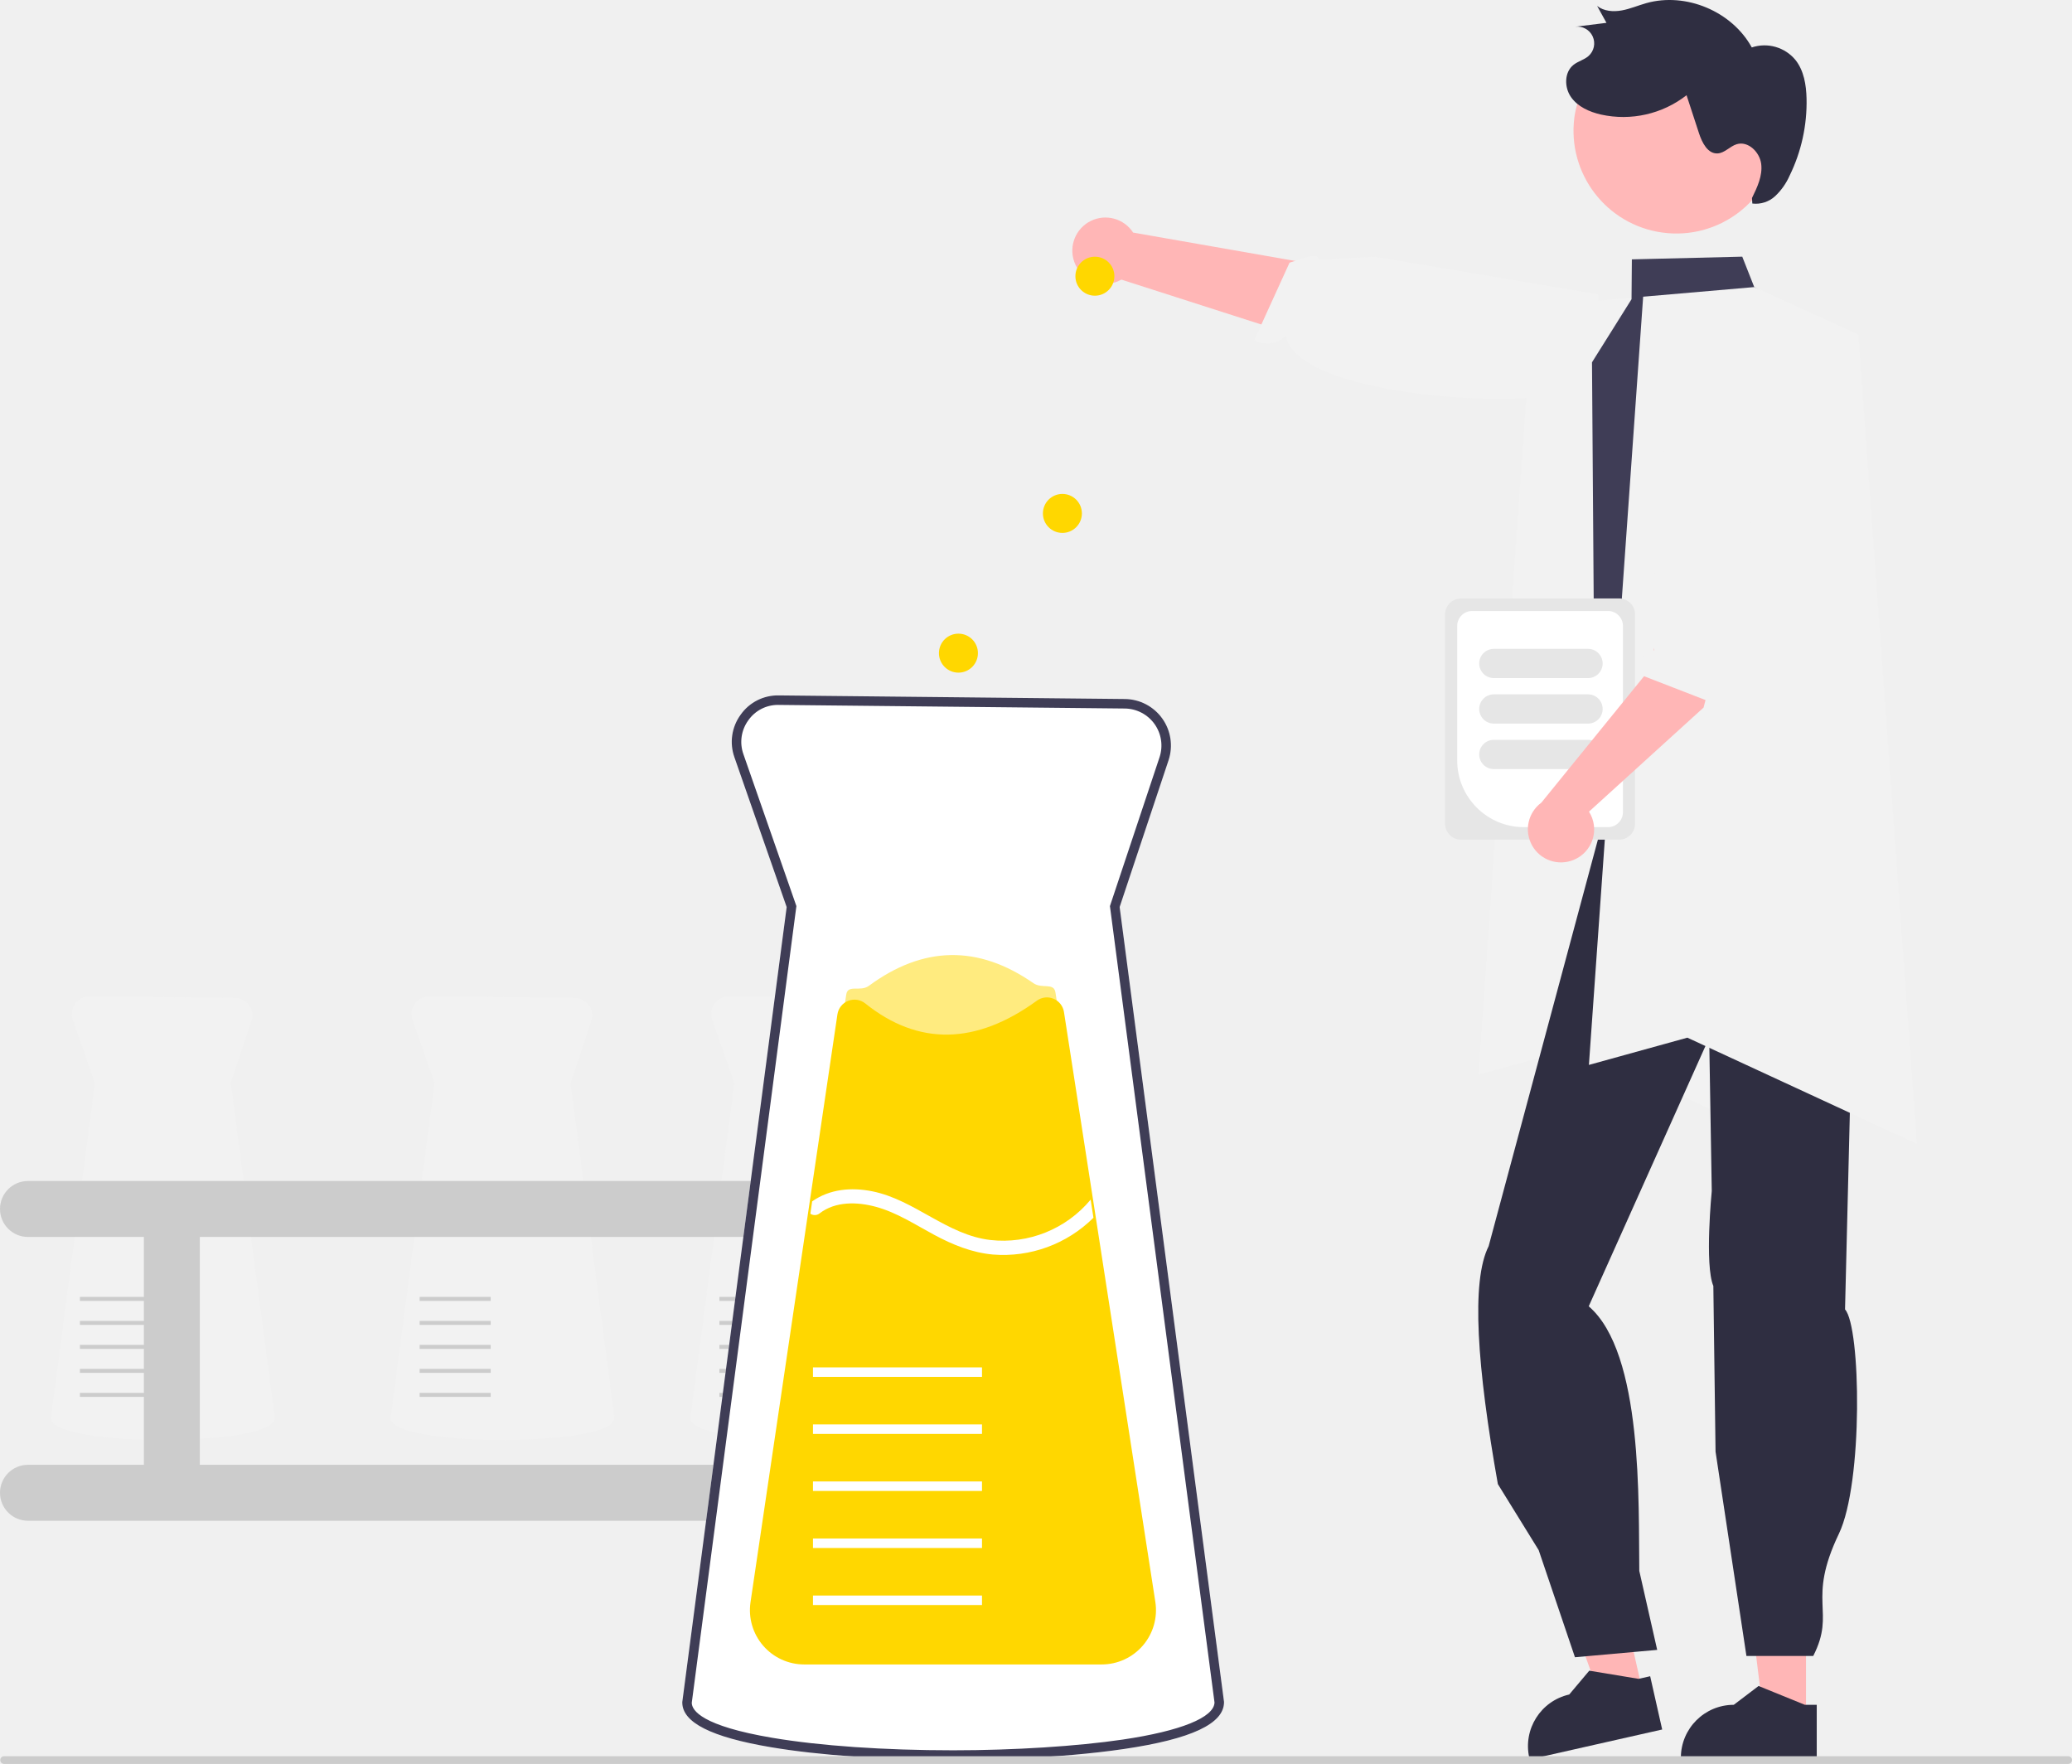
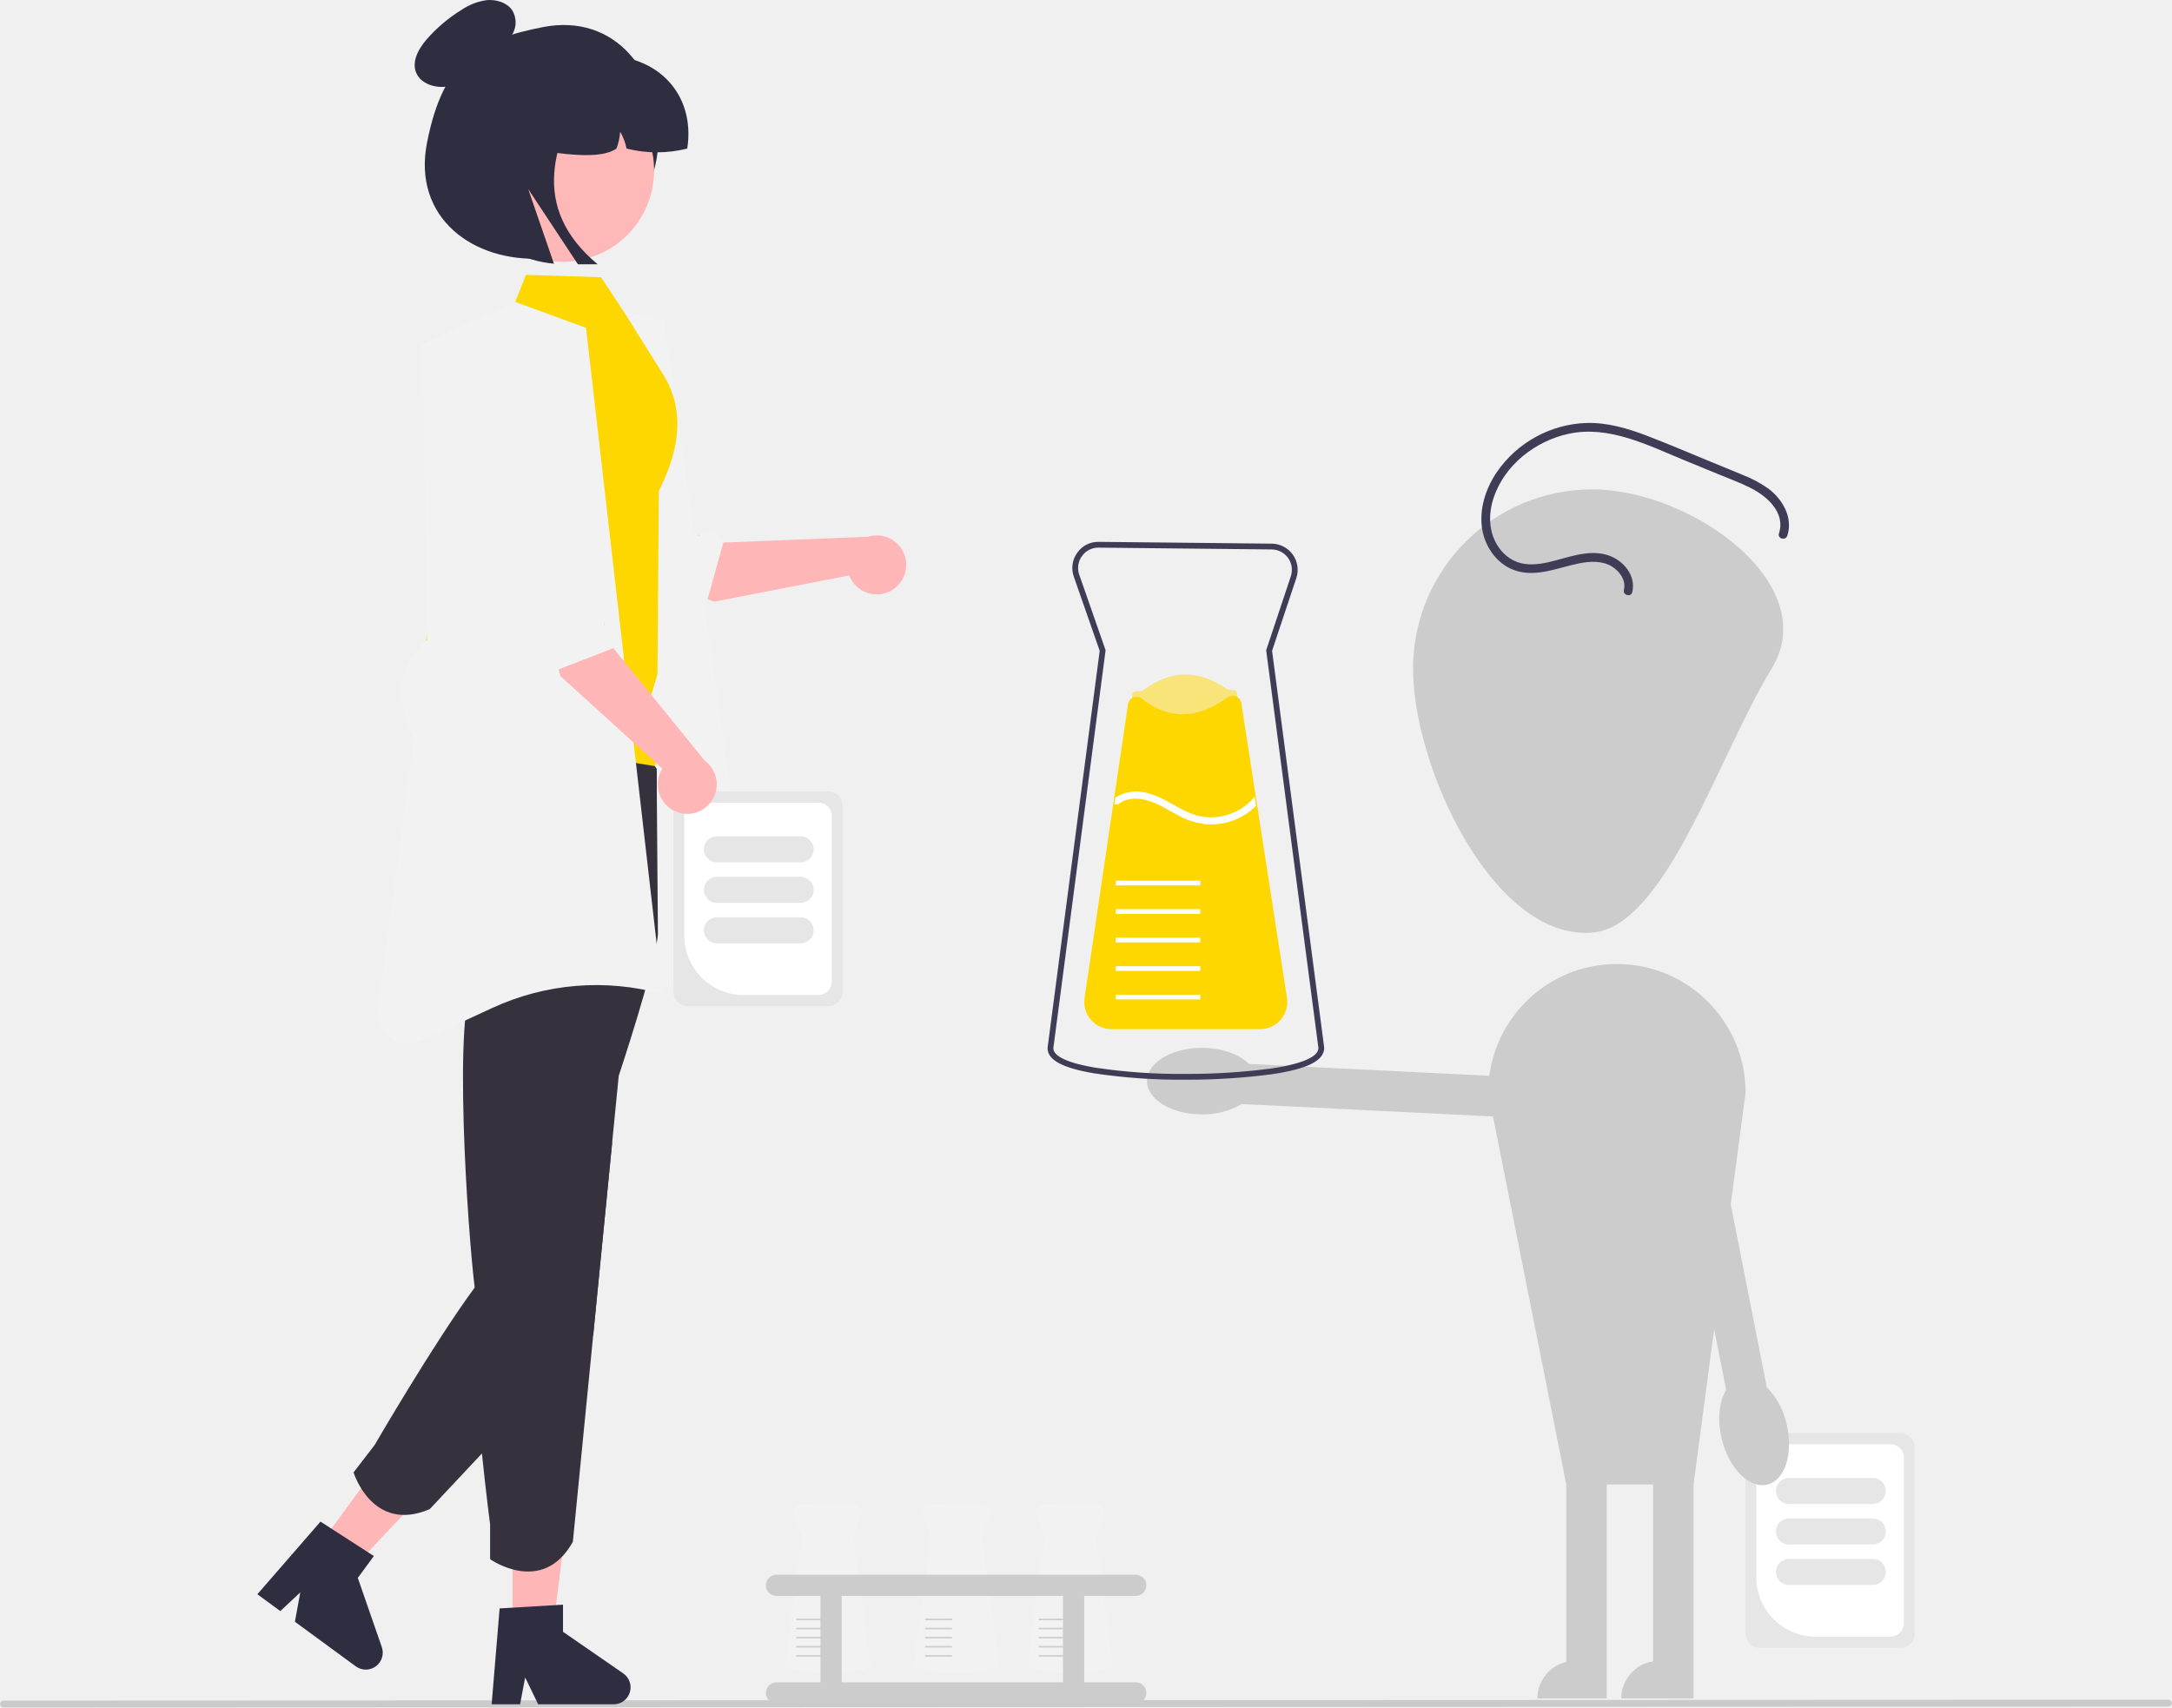
- <svg xmlns="http://www.w3.org/2000/svg" data-name="Layer 1" width="637.748" height="542.828" viewBox="0 0 637.748 542.828">
-   <path d="M611.767,259.126A10.132,10.132,0,0,0,626.293,264.637l87.876,28.188,29.084-22.818L629.904,250.16a10.187,10.187,0,0,0-18.138,8.966Z" transform="translate(-281.1258 -178.5859)" fill="#ffb6b6" />
-   <path d="M774.531,296.795s-.796-1.953-11.311,2.296c-13.052,5.274-82.537,1.748-86.388-17.198a7.96,7.96,0,0,1-9.661,1.375l10.862-23.842c5.654-1.807,8.727-3.145,9.092-.842l17-1L772.976,269.175l1.903,23.766Z" transform="translate(-281.1258 -178.5859)" fill="#f2f2f2" />
-   <polygon points="471.753 94.306 505.945 91.346 538 105.999 556 354.999 485.362 322.331 455.055 330.716 471.753 94.306" fill="#f2f2f2" />
-   <polygon points="555.874 528.874 542.905 528.873 536.735 478.848 555.876 478.849 555.874 528.874" fill="#ffb6b6" />
-   <path d="M840.307,720.031l-41.819-.002v-.529a16.278,16.278,0,0,1,16.277-16.277h.001l7.639-5.795,14.252,5.796,3.651 0Z" transform="translate(-281.1258 -178.5859)" fill="#2f2e41" />
-   <polygon points="505.615 520.701 492.964 523.557 475.926 476.12 494.598 471.904 505.615 520.701" fill="#ffb6b6" />
-   <path d="M792.736,710.821l-40.792,9.21-.117-.516A16.278,16.278,0,0,1,764.12,700.053l.001-0,6.175-7.335,15.179,2.514,3.561-.804Z" transform="translate(-281.1258 -178.5859)" fill="#2f2e41" />
-   <path d="M853.426,401.633c6.081,18.339,5.438,38.246-1.462,59.612l-2.949,120.293c4.876,5.366,5.621,53.38-1.889,69.047-10.03,20.921-.806,23.718-7.896,37.598H818.665l-9.505-62.881-.677-50.969c-2.731-6.467-.489-29.225-.489-29.225L807.205,497.917,770.126,580.585c16.799,14.379,15.287,60.826,15.564,81.427l5.508,24.309-25.31,2.263-11.169-32.967-12.558-20.315c-6.399-35.996-8.297-62.422-2.841-73.216l37.222-138.486Z" transform="translate(-281.1258 -178.5859)" fill="#2f2e41" />
-   <path d="M856.061,395.512l-3.39-6.78c-4.15-25.71-8.25-49.69-2.68-71.26.35-18.83-5.47-36.52-21.63-46.18l-7.29-4.36-3.69-9.36-33.98.83-.1,12.27-12.17,19.41v.08l.76,105.62,3.36,10.9-5.07,12.68,2.69,8.09,66.99-10.71,7.79-1.25a13.918,13.918,0,0,0,2.59-1.13,14.232,14.232,0,0,0,6.22-6.95c.07-.17.13-.33.19-.5a13.934,13.934,0,0,0,.9-4.3A14.303,14.303,0,0,0,856.061,395.512Z" transform="translate(-281.1258 -178.5859)" fill="#3f3d56" />
-   <path d="M857.551,402.612a13.934,13.934,0,0,1-.9,4.3l-6.41,7.45a13.918,13.918,0,0,1-2.59,1.13l-7.79,1.25,11.27-21.19-24.77-54.23Z" transform="translate(-281.1258 -178.5859)" opacity="0.2" />
-   <path d="M331.253,621.713a148.84,148.84,0,0,1-23.52-1.628c-7.248-1.226-10.924-2.967-10.924-5.176l.003-.04L310.334,511.919l-6.81-19.522a5.409,5.409,0,0,1,5.163-7.19l44.784.466a5.409,5.409,0,0,1,5.075,7.119l-6.375,19.124,13.522,102.953C365.697,620.281,344.046,621.713,331.253,621.713Z" transform="translate(-281.1258 -178.5859)" fill="#f2f2f2" />
-   <rect x="24.602" y="428.635" width="21.876" height="1.23" fill="#ccc" />
-   <rect x="24.602" y="421.254" width="21.876" height="1.23" fill="#ccc" />
-   <rect x="24.602" y="413.874" width="21.876" height="1.23" fill="#ccc" />
-   <rect x="24.602" y="406.493" width="21.876" height="1.23" fill="#ccc" />
-   <rect x="24.602" y="399.112" width="21.876" height="1.23" fill="#ccc" />
-   <path d="M528.073,621.713a148.84,148.84,0,0,1-23.52-1.628c-7.248-1.226-10.924-2.967-10.924-5.176l.003-.04L507.154,511.919l-6.81-19.522a5.409,5.409,0,0,1,5.163-7.19l44.784.466a5.409,5.409,0,0,1,5.075,7.119l-6.375,19.124,13.522,102.953C562.516,620.281,540.865,621.713,528.073,621.713Z" transform="translate(-281.1258 -178.5859)" fill="#f2f2f2" />
-   <rect x="221.422" y="428.635" width="21.876" height="1.23" fill="#ccc" />
-   <rect x="221.422" y="421.254" width="21.876" height="1.23" fill="#ccc" />
-   <rect x="221.422" y="413.874" width="21.876" height="1.23" fill="#ccc" />
-   <rect x="221.422" y="406.493" width="21.876" height="1.23" fill="#ccc" />
-   <rect x="221.422" y="399.112" width="21.876" height="1.23" fill="#ccc" />
-   <path d="M435.814,621.713a148.84,148.84,0,0,1-23.52-1.628c-7.248-1.226-10.924-2.967-10.924-5.176l.003-.04L414.895,511.919l-6.81-19.522a5.409,5.409,0,0,1,5.163-7.19l44.784.466a5.409,5.409,0,0,1,5.075,7.119l-6.375,19.124,13.522,102.953C470.257,620.281,448.606,621.713,435.814,621.713Z" transform="translate(-281.1258 -178.5859)" fill="#f2f2f2" />
-   <rect x="129.163" y="428.635" width="21.876" height="1.23" fill="#ccc" />
-   <rect x="129.163" y="421.254" width="21.876" height="1.23" fill="#ccc" />
-   <rect x="129.163" y="413.874" width="21.876" height="1.23" fill="#ccc" />
-   <rect x="129.163" y="406.493" width="21.876" height="1.23" fill="#ccc" />
-   <rect x="129.163" y="399.112" width="21.876" height="1.23" fill="#ccc" />
-   <path d="M581.275,629.363H539.451V559.246h41.824a8.611,8.611,0,0,0,0-17.222H289.737a8.611,8.611,0,0,0,0,17.222h35.674v70.117H289.737a8.611,8.611,0,0,0,0,17.222H581.275a8.611,8.611,0,1,0,0-17.222Zm-238.644,0V559.246h179.598v70.117Z" transform="translate(-281.1258 -178.5859)" fill="#ccc" />
-   <path d="M574.502,720.147c-21.392,0-41.344-1.383-56.178-3.892-18.3-3.095-27.197-7.594-27.197-13.751l.01-.194,32.12-244.578L507.177,411.632a14.157,14.157,0,0,1,1.891-13.075,13.998,13.998,0,0,1,11.802-5.968L627.357,393.698A14.325,14.325,0,0,1,640.798,412.553l-15.053,45.161,32.126,244.6v.094c.004,6.639-10.068,11.353-30.79,14.411C606.723,719.823,583.529,720.147,574.502,720.147Z" transform="translate(-281.1258 -178.5859)" fill="#fff" />
-   <path d="M574.502,720.147c-21.392,0-41.344-1.383-56.178-3.892-18.3-3.095-27.197-7.594-27.197-13.751l.01-.194,32.12-244.578L507.177,411.632a14.157,14.157,0,0,1,1.891-13.075,13.998,13.998,0,0,1,11.802-5.968L627.357,393.698A14.325,14.325,0,0,1,640.798,412.553l-15.053,45.161,32.126,244.6v.094c.004,6.639-10.068,11.353-30.79,14.411C606.723,719.823,583.529,720.147,574.502,720.147ZM520.575,395.511a11.127,11.127,0,0,0-9.131,4.752,11.263,11.263,0,0,0-1.504,10.404l16.31,46.755-.045.344L494.048,702.599c.006,2.398,3.223,7.128,24.765,10.77,14.678,2.484,34.455,3.852,55.689,3.852,18.665,0,38.16-1.233,52.15-3.297,17.872-2.637,28.167-6.799,28.291-11.429L622.756,457.428l15.266-45.8a11.4,11.4,0,0,0-10.695-15.004l-106.504-1.109C520.74,395.512,520.657,395.511,520.575,395.511Z" transform="translate(-281.1258 -178.5859)" fill="#3f3d56" />
-   <path d="M635.205,672.578H513.8l19.245-130.138.524-3.587,8.018-54.177c.489-3.305,4.294-.738,6.984-2.719,16.702-12.3,33.604-12.656,50.653-.801,2.635,1.832,6.276-.312,6.767,2.86l8.423,54.341.814,5.256Z" transform="translate(-281.1258 -178.5859)" fill="#ffd700" opacity="0.5" />
-   <path d="M620.221,690.802H528.654A16.706,16.706,0,0,1,512.128,671.651l26.753-180.909a5.309,5.309,0,0,1,8.586-3.347c16.305,13.062,34.075,12.767,52.816-.87a5.212,5.212,0,0,1,5.102-.594,5.298,5.298,0,0,1,3.226,4.107l28.12,181.5a16.707,16.707,0,0,1-16.51,19.264Z" transform="translate(-281.1258 -178.5859)" fill="#ffd700" />
-   <rect x="250.227" y="491.007" width="52.024" height="2.925" fill="#fff" />
-   <rect x="250.227" y="473.454" width="52.024" height="2.925" fill="#fff" />
-   <rect x="250.227" y="455.902" width="52.024" height="2.925" fill="#fff" />
-   <rect x="250.227" y="438.349" width="52.024" height="2.925" fill="#fff" />
-   <rect x="250.227" y="420.796" width="52.024" height="2.925" fill="#fff" />
-   <path d="M617.682,553.336a39.42,39.42,0,0,1-30.936,11.321c-6.465-.585-12.36-2.999-18.035-6.041-5.865-3.145-11.541-6.904-18.035-8.659-5.69-1.536-12.433-1.741-17.319,2.062a2.374,2.374,0,0,1-2.808.073l.556-3.803c5.441-3.803,12.053-4.388,18.533-3.086,13.047,2.633,22.95,13.428,36.319,14.978A35.034,35.034,0,0,0,616.804,547.778l.015-.015Z" transform="translate(-281.1258 -178.5859)" fill="#fff" />
-   <path d="M918.874,720.224a1.186,1.186,0,0,1-1.19,1.19h-635.29a1.19,1.19,0,0,1,0-2.38h635.29A1.187,1.187,0,0,1,918.874,720.224Z" transform="translate(-281.1258 -178.5859)" fill="#ccc" />
-   <polygon points="505.753 91.306 539.945 88.346 572 102.999 590 351.999 519.362 319.331 489.055 327.716 505.753 91.306" fill="#f2f2f2" />
-   <circle cx="337" cy="84.999" r="6" fill="#ffd700" />
-   <circle cx="327" cy="157.999" r="6" fill="#ffd700" />
-   <circle cx="295" cy="200.999" r="6" fill="#ffd700" />
-   <path d="M725.911,432.072V367.663a4.923,4.923,0,0,1,4.917-4.917H779.472a4.923,4.923,0,0,1,4.917,4.917v64.409a4.923,4.923,0,0,1-4.917,4.917H730.829A4.923,4.923,0,0,1,725.911,432.072Z" transform="translate(-281.1258 -178.5859)" fill="#e6e6e6" />
-   <path d="M729.643,412.618V371.21a4.61,4.61,0,0,1,4.605-4.605h41.805a4.61,4.61,0,0,1,4.605,4.605v57.316a4.61,4.61,0,0,1-4.605,4.605H750.155A20.536,20.536,0,0,1,729.643,412.618Z" transform="translate(-281.1258 -178.5859)" fill="#fff" />
-   <path d="M736.411,382.763a4.505,4.505,0,0,1,4.5-4.5h29a4.5,4.5,0,0,1,0,9h-29A4.505,4.505,0,0,1,736.411,382.763Z" transform="translate(-281.1258 -178.5859)" fill="#e6e6e6" />
-   <path d="M736.411,396.763a4.505,4.505,0,0,1,4.5-4.5h29a4.5,4.5,0,0,1,0,9h-29A4.505,4.505,0,0,1,736.411,396.763Z" transform="translate(-281.1258 -178.5859)" fill="#e6e6e6" />
-   <path d="M736.411,410.763a4.505,4.505,0,0,1,4.5-4.5h29a4.5,4.5,0,0,1,0,9h-29A4.505,4.505,0,0,1,736.411,410.763Z" transform="translate(-281.1258 -178.5859)" fill="#e6e6e6" />
-   <path d="M765.538,443.184a10.132,10.132,0,0,0,4.669-14.819l35.27-32.04,12.373-47.862-21.959-1.827-6.713,37.558-33.632,41.397a10.187,10.187,0,0,0,9.992,17.593Z" transform="translate(-281.1258 -178.5859)" fill="#ffb6b6" />
-   <path d="M821.234,305.24s5.352.079,2.941,11.161c-1.93,8.872-9.252,58.797-15.096,69.966a7.96,7.96,0,0,1,1.928,9.566l-24.426-9.476c-2.129-5.541,1.441-7.264,3.719-7.761l-.447-17.381,3.502-44.304,24.011-11.897Z" transform="translate(-281.1258 -178.5859)" fill="#f2f2f2" />
-   <path d="M828.428,223.222a31.647,31.647,0,0,1-62.715-8.536l.061-.449a31.647,31.647,0,0,1,62.644,8.983Z" transform="translate(-281.1258 -178.5859)" fill="#ffb8b8" />
-   <path d="M820.374,239.522c1.625-3.301,3.295-6.846,2.838-10.497s-4.037-7.141-7.553-6.056c-2.102.649-3.692,2.725-5.889,2.831-3.024.146-4.758-3.315-5.699-6.192l-3.833-11.719a31.708,31.708,0,0,1-26.335,5.951c-3.559-.814-7.155-2.4-9.243-5.396s-2.075-7.641.788-9.906c1.404-1.111,3.273-1.532,4.615-2.718a5.171,5.171,0,0,0-4.129-8.999l9.652-1.206-2.876-5.201c2.072,1.634,4.956,1.853,7.553,1.386s5.043-1.537,7.583-2.25c12.196-3.423,26.37,2.529,32.466,13.633a12.356,12.356,0,0,1,13.472,3.89c2.584,3.279,3.287,7.656,3.387,11.83a51.324,51.324,0,0,1-5.232,23.775,19.477,19.477,0,0,1-4.395,6.235,8.797,8.797,0,0,1-7.061,2.309" transform="translate(-281.1258 -178.5859)" fill="#2f2e41" />
+ <svg xmlns="http://www.w3.org/2000/svg" data-name="Layer 1" width="751.131" height="590.512" viewBox="0 0 751.131 590.512">
+   <path d="M974.375,744.949l-748.75.307a1.191,1.191,0,0,1,0-2.381l748.75-.307a1.191,1.191,0,0,1,0,2.381Z" transform="translate(-224.4343 -154.7439)" fill="#cacaca" />
+   <path d="M828.084,719.691V655.282a4.923,4.923,0,0,1,4.917-4.917h48.643a4.923,4.923,0,0,1,4.917,4.917v64.409a4.923,4.923,0,0,1-4.917,4.917H833.001A4.923,4.923,0,0,1,828.084,719.691Z" transform="translate(-224.4343 -154.7439)" fill="#e6e6e6" />
+   <path d="M831.815,700.237V658.829a4.61,4.61,0,0,1,4.605-4.605h41.805a4.61,4.61,0,0,1,4.605,4.605v57.316a4.61,4.61,0,0,1-4.605,4.605H852.328A20.536,20.536,0,0,1,831.815,700.237Z" transform="translate(-224.4343 -154.7439)" fill="#fff" />
+   <path d="M838.584,670.382a4.505,4.505,0,0,1,4.5-4.5h29a4.5,4.5,0,0,1,0,9h-29A4.505,4.505,0,0,1,838.584,670.382Z" transform="translate(-224.4343 -154.7439)" fill="#e6e6e6" />
+   <path d="M838.584,684.382a4.505,4.505,0,0,1,4.5-4.5h29a4.5,4.5,0,0,1,0,9h-29A4.505,4.505,0,0,1,838.584,684.382Z" transform="translate(-224.4343 -154.7439)" fill="#e6e6e6" />
+   <path d="M838.584,698.382a4.505,4.505,0,0,1,4.5-4.5h29a4.5,4.5,0,0,1,0,9h-29A4.505,4.505,0,0,1,838.584,698.382Z" transform="translate(-224.4343 -154.7439)" fill="#e6e6e6" />
+   <path d="M837.102,385.993c-18.321,29.915-36.572,89.196-62,91.278-34.127,2.794-62-57.036-62-91.278a62,62,0,0,1,62-62C809.344,323.993,854.986,356.793,837.102,385.993Z" transform="translate(-224.4343 -154.7439)" fill="#ccc" />
+   <path d="M783.602,488.132h-0A44.5,44.5,0,0,0,739.102,532.632l27,135.5V729.494a12.995,12.995,0,0,0-10,12.638h24v-74h16v61.169a12.991,12.991,0,0,0-11,12.831h25v-74l18-135.5A44.5,44.5,0,0,0,783.602,488.132Z" transform="translate(-224.4343 -154.7439)" fill="#ccc" />
+   <path d="M656.344,522.687c-3.33-3.325-9.348-5.555-16.242-5.555-10.493,0-19,5.149-19,11.5,0,6.351,8.507,11.5,19,11.5a25.972,25.972,0,0,0,13.82-3.624l-.006.059,104.593,5.164,1.394-13.93Z" transform="translate(-224.4343 -154.7439)" fill="#ccc" />
+   <path d="M821.364,635.412c-2.423,4.035-3.134,10.413-1.469,17.102,2.534,10.183,9.584,17.195,15.747,15.661,6.163-1.533,9.106-11.031,6.572-21.214a25.972,25.972,0,0,0-6.854-12.536l.059-.009L815.177,531.672,801.322,533.683Z" transform="translate(-224.4343 -154.7439)" fill="#ccc" />
+   <path d="M788.911,359.521c1.382-5.738-3.062-10.976-8.291-12.722-6.91-2.308-14.133.933-20.839,2.407-3.457.76-7.121,1.141-10.532-.04a13.458,13.458,0,0,1-6.316-4.845c-3.72-5.11-3.908-11.617-1.956-17.46,3.807-11.396,14.544-19.695,26.087-22.13,13.844-2.921,27.245,4.001,39.7,9.114l12.02,4.935c3.68,1.511,7.441,2.904,11,4.687,5.717,2.865,12.202,8.572,9.853,15.738-.603,1.839,2.293,2.627,2.893.798,2.056-6.275-1.637-12.595-6.572-16.295a41.071,41.071,0,0,0-8.877-4.734c-3.567-1.5-7.157-2.946-10.737-4.416-7.409-3.042-14.78-6.217-22.26-9.08-6.712-2.569-13.799-4.669-21.057-4.458a39.289,39.289,0,0,0-30.985,17.041c-3.878,5.755-6.181,12.878-5.01,19.834.94,5.582,4.535,11.036,9.741,13.477,7.834,3.673,16-.253,23.815-1.808,3.758-.748,7.953-.961,11.332,1.133,2.692,1.668,4.886,4.745,4.096,8.025-.452,1.876,2.44,2.677,2.893.798Z" transform="translate(-224.4343 -154.7439)" fill="#3f3d56" />
+   <path d="M634.543,528.144a200.769,200.769,0,0,1-31.725-2.2c-10.992-1.86-16.111-4.628-16.111-8.712l.007-.162,18.02-137.236-8.956-25.672a8.942,8.942,0,0,1,1.194-8.257,8.793,8.793,0,0,1,7.466-3.769l59.808.623a9.046,9.046,0,0,1,8.489,11.908L664.35,379.817,682.376,517.06v.065c.002,4.423-5.765,7.31-18.151,9.138A222.953,222.953,0,0,1,634.543,528.144ZM604.235,344.133a6.872,6.872,0,0,0-5.639,2.938,6.964,6.964,0,0,0-.93,6.432l9.112,26.121-.031.235L588.704,517.253l.001.032c.001,1.906,2.507,4.666,14.446,6.686a198.693,198.693,0,0,0,31.392,2.173,220.919,220.919,0,0,0,29.39-1.859c13.592-2.006,16.444-4.972,16.443-7.105L662.307,379.621l8.529-25.588a7.047,7.047,0,0,0-6.612-9.275l-59.82-.623C604.348,344.133,604.291,344.133,604.235,344.133Z" transform="translate(-224.4343 -154.7439)" fill="#3f3d56" />
+   <path d="M668.643,500.421H600.443L611.254,427.315l.294-2.015,4.504-30.434c.275-1.857,2.412-.415,3.923-1.528,9.383-6.909,18.878-7.11,28.455-.45,1.48,1.029,3.525-.175,3.802,1.607l4.732,30.527.457,2.953Z" transform="translate(-224.4343 -154.7439)" fill="#ffd700" opacity="0.5" />
+   <path d="M660.226,510.659H608.787a9.385,9.385,0,0,1-9.284-10.758l15.029-101.627a2.982,2.982,0,0,1,4.823-1.88c9.159,7.337,19.142,7.172,29.67-.489a2.928,2.928,0,0,1,2.866-.334,2.976,2.976,0,0,1,1.812,2.307l15.797,101.96a9.385,9.385,0,0,1-9.275,10.822Z" transform="translate(-224.4343 -154.7439)" fill="#ffd700" />
+   <rect x="385.869" y="344" width="29.225" height="1.643" fill="#fff" />
+   <rect x="385.869" y="334.14" width="29.225" height="1.643" fill="#fff" />
+   <rect x="385.869" y="324.28" width="29.225" height="1.643" fill="#fff" />
+   <rect x="385.869" y="314.419" width="29.225" height="1.643" fill="#fff" />
+   <rect x="385.869" y="304.559" width="29.225" height="1.643" fill="#fff" />
+   <path d="M658.799,433.436a22.144,22.144,0,0,1-17.379,6.36,26.519,26.519,0,0,1-10.131-3.394c-3.295-1.767-6.483-3.878-10.131-4.864-3.196-.863-6.984-.978-9.729,1.159a1.334,1.334,0,0,1-1.578.041l.312-2.136a13.244,13.244,0,0,1,10.411-1.734c7.329,1.479,12.892,7.543,20.403,8.414a19.681,19.681,0,0,0,17.329-6.968l.008-.008Z" transform="translate(-224.4343 -154.7439)" fill="#fff" />
+   <path d="M452.102,204.132c-1.016,22.068-17.947,38.703-40,40-23.847,1.402-45.103-13.908-40-40,5.683-29.056,18.326-35.739,40-40C437.501,159.139,453.2,180.288,452.102,204.132Z" transform="translate(-224.4343 -154.7439)" fill="#2f2e41" />
+   <path d="M532.794,358.887a10.132,10.132,0,0,1-14.666-5.129l-46.777,9.08-45.749-18.732L437.28,325.421l34.106,17.1,53.293-2.168a10.187,10.187,0,0,1,8.114,18.534Z" transform="translate(-224.4343 -154.7439)" fill="#ffb6b6" />
+   <path d="M388.949,320.948s-3.14,4.335,7.181,9.036c8.262,3.763,52.641,27.777,65.086,29.78a7.96,7.96,0,0,0,6.51,7.27l7.027-25.24c-3.165-5.022-6.681-3.193-8.443-1.666l-13.657-10.76-37.589-23.71-23.901,12.116Z" transform="translate(-224.4343 -154.7439)" fill="#f2f2f2" />
+   <path d="M454.102,265.132,436.629,262.155,404.574,276.808l-18,249L443.101,499.666a42.389,42.389,0,0,1,29.095-2.381l0,0A10.421,10.421,0,0,0,485.294,485.783Z" transform="translate(-224.4343 -154.7439)" fill="#f2f2f2" />
+   <polygon points="177.261 565.646 190.98 565.646 197.508 512.732 177.261 512.732 177.261 565.646" fill="#ffb6b6" />
+   <path d="M394.455,744.159h9.838l1.756-9.288,4.498,9.288H436.639a5.865,5.865,0,0,0,3.333-10.692l-20.837-14.391v-9.39l-21.917,1.308Z" transform="translate(-224.4343 -154.7439)" fill="#2f2e41" />
+   <polygon points="108.894 536.454 119.96 544.562 156.5 505.738 140.168 493.771 108.894 536.454" fill="#ffb6b6" />
+   <path d="M313.439,706.091l7.936,5.815,6.906-6.454-1.862,10.151,21.048,15.422a5.865,5.865,0,0,0,9.008-6.655l-8.302-23.924,5.55-7.574-18.452-11.899Z" transform="translate(-224.4343 -154.7439)" fill="#2f2e41" />
+   <path d="M451.962,477.822c-.76,10.54-13.56,49-13.56,49l-2.29,23.26-6.52,66.27-7.05,71.62c-10.54,18.83-28.62,6-28.62,6v-12s-1.41-10.83-2.83-24.56c-2.1-20.19-4.23-46.66-1.99-54.28a30.302,30.302,0,0,1-.5-3.12c-2.3-17.84-7.9-97.82.1-106.37a70.907,70.907,0,0,1-20.67-45c-.18-2.47-.33-5.06-.42-7.75-.61-17,11-36.92,15.54-44,1.1-1.72.505-4.56.505-4.56l66.49,26.38,1.425,1.94v8.27Z" transform="translate(-224.4343 -154.7439)" fill="#35323e" />
+   <path d="M436.112,550.082l-6.52,66.27-38.5,41.06-18.04,19.24c-19.83,8.5-26.35-12.69-26.35-12.69l7.31-9.51s20.52-35.35,34.59-54.44c3.89-5.27,7.29-9.31,9.62-11.01,5.26-3.82,21.15-24.58,36.07-44.86Z" transform="translate(-224.4343 -154.7439)" fill="#35323e" />
+   <path d="M366.149,394.835a13.934,13.934,0,0,0,.9,4.3c.06.17.12.33.19.5a14.232,14.232,0,0,0,6.22,6.95,13.917,13.917,0,0,0,2.59,1.13l7.79,1.25,66.99,10.71,2.69-8.09-5.07-12.68,3.36-10.9.457-63.48c7.705-15.15,9.255-29.407.303-42.14v-.08l-12.17-19.41-8.1-12.27-25.98-.83-3.69,9.36-7.29,4.36c-16.16,9.66-21.98,27.35-21.63,46.18,5.57,21.57,1.47,45.55-2.68,71.26l-3.39,6.78A14.303,14.303,0,0,0,366.149,394.835Z" transform="translate(-224.4343 -154.7439)" fill="#ffd700" />
+   <path d="M366.149,394.835a13.934,13.934,0,0,0,.9,4.3l6.41,7.45a13.917,13.917,0,0,0,2.59,1.13l7.79,1.25-11.27-21.19,24.77-54.23Z" transform="translate(-224.4343 -154.7439)" opacity="0.2" />
+   <path d="M427.102,268.132,402.629,259.155,370.574,273.808,372.102,376.132c-9.512,7.851-11.428,19.169-4.591,34.481l-12.362,92.855a10.725,10.725,0,0,0,15.134,11.15l24.388-11.279a85.736,85.736,0,0,1,58.848-4.815l0,0Z" transform="translate(-224.4343 -154.7439)" fill="#f2f2f2" />
+   <path d="M387.658,218.059a31.647,31.647,0,0,0,62.715-8.536l-.061-.449a31.647,31.647,0,0,0-62.644,8.983Z" transform="translate(-224.4343 -154.7439)" fill="#ffb8b8" />
+   <path d="M462.102,206.132a43.24,43.24,0,0,1-20.98,0,18.911,18.911,0,0,0-2.22-5.84,20.231,20.231,0,0,1-1.28,5.84c-5.776,4.005-18.862,1.821-31.52,0v-32h24C450.418,172.311,465.163,186.356,462.102,206.132Z" transform="translate(-224.4343 -154.7439)" fill="#2f2e41" />
+   <path d="M401.479,158.153c-1.825-2.543-5.428-3.653-8.661-3.365a20.492,20.492,0,0,0-8.821,3.393,52.343,52.343,0,0,0-12.047,10.222c-2.997,3.463-5.541,8.262-3.191,12.287,1.961,3.359,6.75,4.657,10.725,3.91,3.975-.747,7.298-3.081,10.375-5.453,3.077-2.373,6.148-4.9,9.946-6.167l-3.063-.242a24.328,24.328,0,0,0,5.139-6.612A8.026,8.026,0,0,0,401.479,158.153Z" transform="translate(-224.4343 -154.7439)" fill="#2f2e41" />
+   <path d="M431.102,179.132H405.354A26.252,26.252,0,0,0,379.102,205.384v0a40.748,40.748,0,0,0,36.901,40.562L407.102,220.132l17.185,26h6.815C407.86,226.739,414.379,203.581,431.102,179.132Z" transform="translate(-224.4343 -154.7439)" fill="#2f2e41" />
+   <path d="M510.658,733.304a63.428,63.428,0,0,1-10.023-.694c-3.089-.523-4.655-1.265-4.655-2.206l.001-.017,5.762-43.872-2.902-8.319a2.305,2.305,0,0,1,2.2-3.064l19.085.199a2.305,2.305,0,0,1,2.163,3.034l-2.717,8.15,5.762,43.873C525.336,732.694,516.11,733.304,510.658,733.304Z" transform="translate(-224.4343 -154.7439)" fill="#f2f2f2" />
+   <rect x="275.346" y="572.385" width="9.322" height="0.524" fill="#ccc" />
+   <rect x="275.346" y="569.239" width="9.322" height="0.524" fill="#ccc" />
+   <rect x="275.346" y="566.094" width="9.322" height="0.524" fill="#ccc" />
+   <rect x="275.346" y="562.949" width="9.322" height="0.524" fill="#ccc" />
+   <rect x="275.346" y="559.803" width="9.322" height="0.524" fill="#ccc" />
+   <path d="M594.532,733.304a63.427,63.427,0,0,1-10.023-.694c-3.089-.523-4.655-1.265-4.655-2.206l.001-.017,5.762-43.872-2.902-8.319a2.305,2.305,0,0,1,2.2-3.064l19.085.199a2.305,2.305,0,0,1,2.163,3.034l-2.717,8.15,5.762,43.873C609.21,732.694,599.983,733.304,594.532,733.304Z" transform="translate(-224.4343 -154.7439)" fill="#f2f2f2" />
+   <rect x="359.22" y="572.385" width="9.322" height="0.524" fill="#ccc" />
+   <rect x="359.22" y="569.239" width="9.322" height="0.524" fill="#ccc" />
+   <rect x="359.22" y="566.094" width="9.322" height="0.524" fill="#ccc" />
+   <rect x="359.22" y="562.949" width="9.322" height="0.524" fill="#ccc" />
+   <rect x="359.22" y="559.803" width="9.322" height="0.524" fill="#ccc" />
+   <path d="M555.216,733.304a63.427,63.427,0,0,1-10.023-.694c-3.089-.523-4.655-1.265-4.655-2.206l.001-.017,5.762-43.872-2.902-8.319a2.305,2.305,0,0,1,2.2-3.064l19.085.199a2.305,2.305,0,0,1,2.163,3.034l-2.717,8.15,5.762,43.873C569.894,732.694,560.668,733.304,555.216,733.304Z" transform="translate(-224.4343 -154.7439)" fill="#f2f2f2" />
+   <rect x="319.904" y="572.385" width="9.322" height="0.524" fill="#ccc" />
+   <rect x="319.904" y="569.239" width="9.322" height="0.524" fill="#ccc" />
+   <rect x="319.904" y="566.094" width="9.322" height="0.524" fill="#ccc" />
+   <rect x="319.904" y="562.949" width="9.322" height="0.524" fill="#ccc" />
+   <rect x="319.904" y="559.803" width="9.322" height="0.524" fill="#ccc" />
+   <path d="M617.204,736.564H599.381v-29.88H617.204a3.669,3.669,0,0,0,0-7.339H492.966a3.669,3.669,0,0,0,0,7.339h15.202v29.88H492.966a3.669,3.669,0,0,0,0,7.339H617.204a3.669,3.669,0,0,0,0-7.339Zm-101.697,0v-29.88h76.535v29.88Z" transform="translate(-224.4343 -154.7439)" fill="#ccc" />
+   <path d="M457.337,497.796V433.386a4.923,4.923,0,0,1,4.917-4.917h48.643a4.923,4.923,0,0,1,4.917,4.917v64.409a4.923,4.923,0,0,1-4.917,4.917H462.254A4.923,4.923,0,0,1,457.337,497.796Z" transform="translate(-224.4343 -154.7439)" fill="#e6e6e6" />
+   <path d="M461.068,478.341V436.933a4.61,4.61,0,0,1,4.605-4.605h41.805a4.61,4.61,0,0,1,4.605,4.605v57.316a4.61,4.61,0,0,1-4.605,4.605H481.581A20.536,20.536,0,0,1,461.068,478.341Z" transform="translate(-224.4343 -154.7439)" fill="#fff" />
+   <path d="M467.837,448.487a4.505,4.505,0,0,1,4.5-4.5h29a4.5,4.5,0,0,1,0,9h-29A4.505,4.505,0,0,1,467.837,448.487Z" transform="translate(-224.4343 -154.7439)" fill="#e6e6e6" />
+   <path d="M467.837,462.487a4.505,4.505,0,0,1,4.5-4.5h29a4.5,4.5,0,0,1,0,9h-29A4.505,4.505,0,0,1,467.837,462.487Z" transform="translate(-224.4343 -154.7439)" fill="#e6e6e6" />
+   <path d="M467.837,476.487a4.505,4.505,0,0,1,4.5-4.5h29a4.5,4.5,0,0,1,0,9h-29A4.505,4.505,0,0,1,467.837,476.487Z" transform="translate(-224.4343 -154.7439)" fill="#e6e6e6" />
+   <path d="M458.162,435.408a10.132,10.132,0,0,1-4.669-14.819l-35.27-32.04L405.85,340.687l21.959-1.827,6.713,37.558,33.632,41.397a10.187,10.187,0,0,1-9.992,17.593Z" transform="translate(-224.4343 -154.7439)" fill="#ffb6b6" />
+   <path d="M402.466,297.463s-5.352.079-2.941,11.161c1.93,8.872,9.252,58.797,15.096,69.966a7.96,7.96,0,0,0-1.928,9.566l24.426-9.476c2.129-5.541-1.441-7.264-3.719-7.761l.447-17.381-3.502-44.304L406.334,297.337Z" transform="translate(-224.4343 -154.7439)" fill="#f2f2f2" />
</svg>
